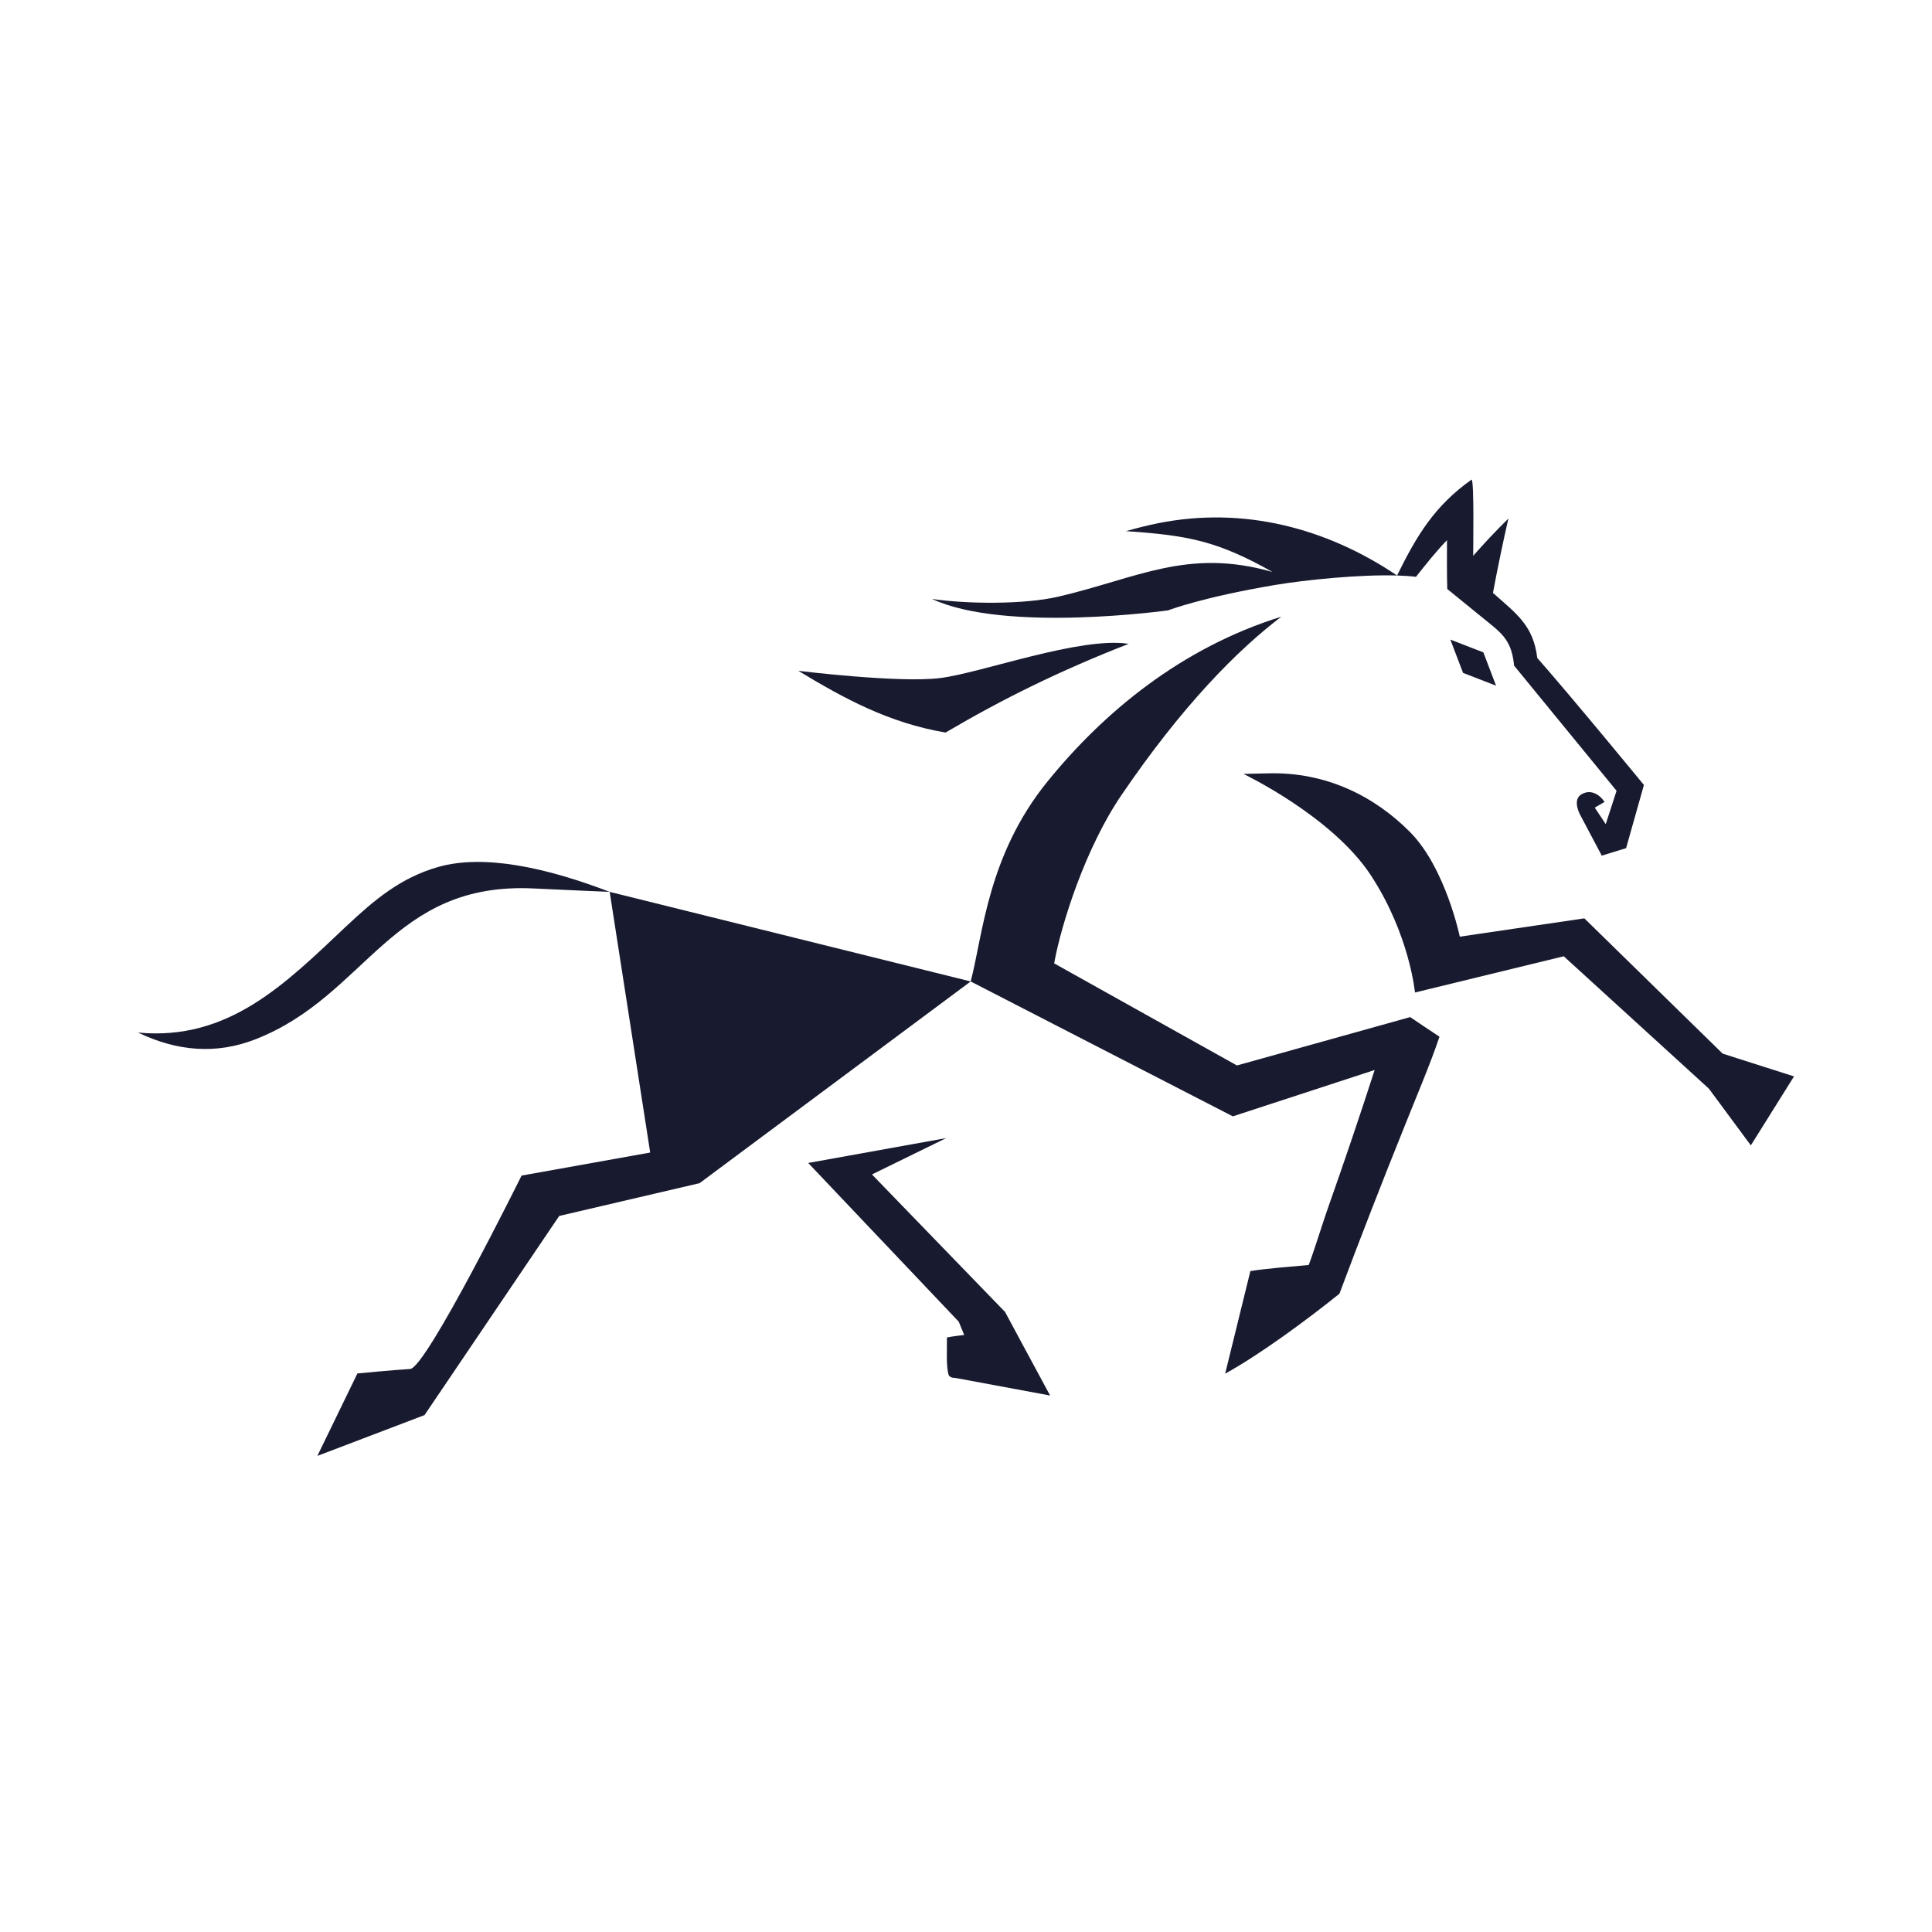
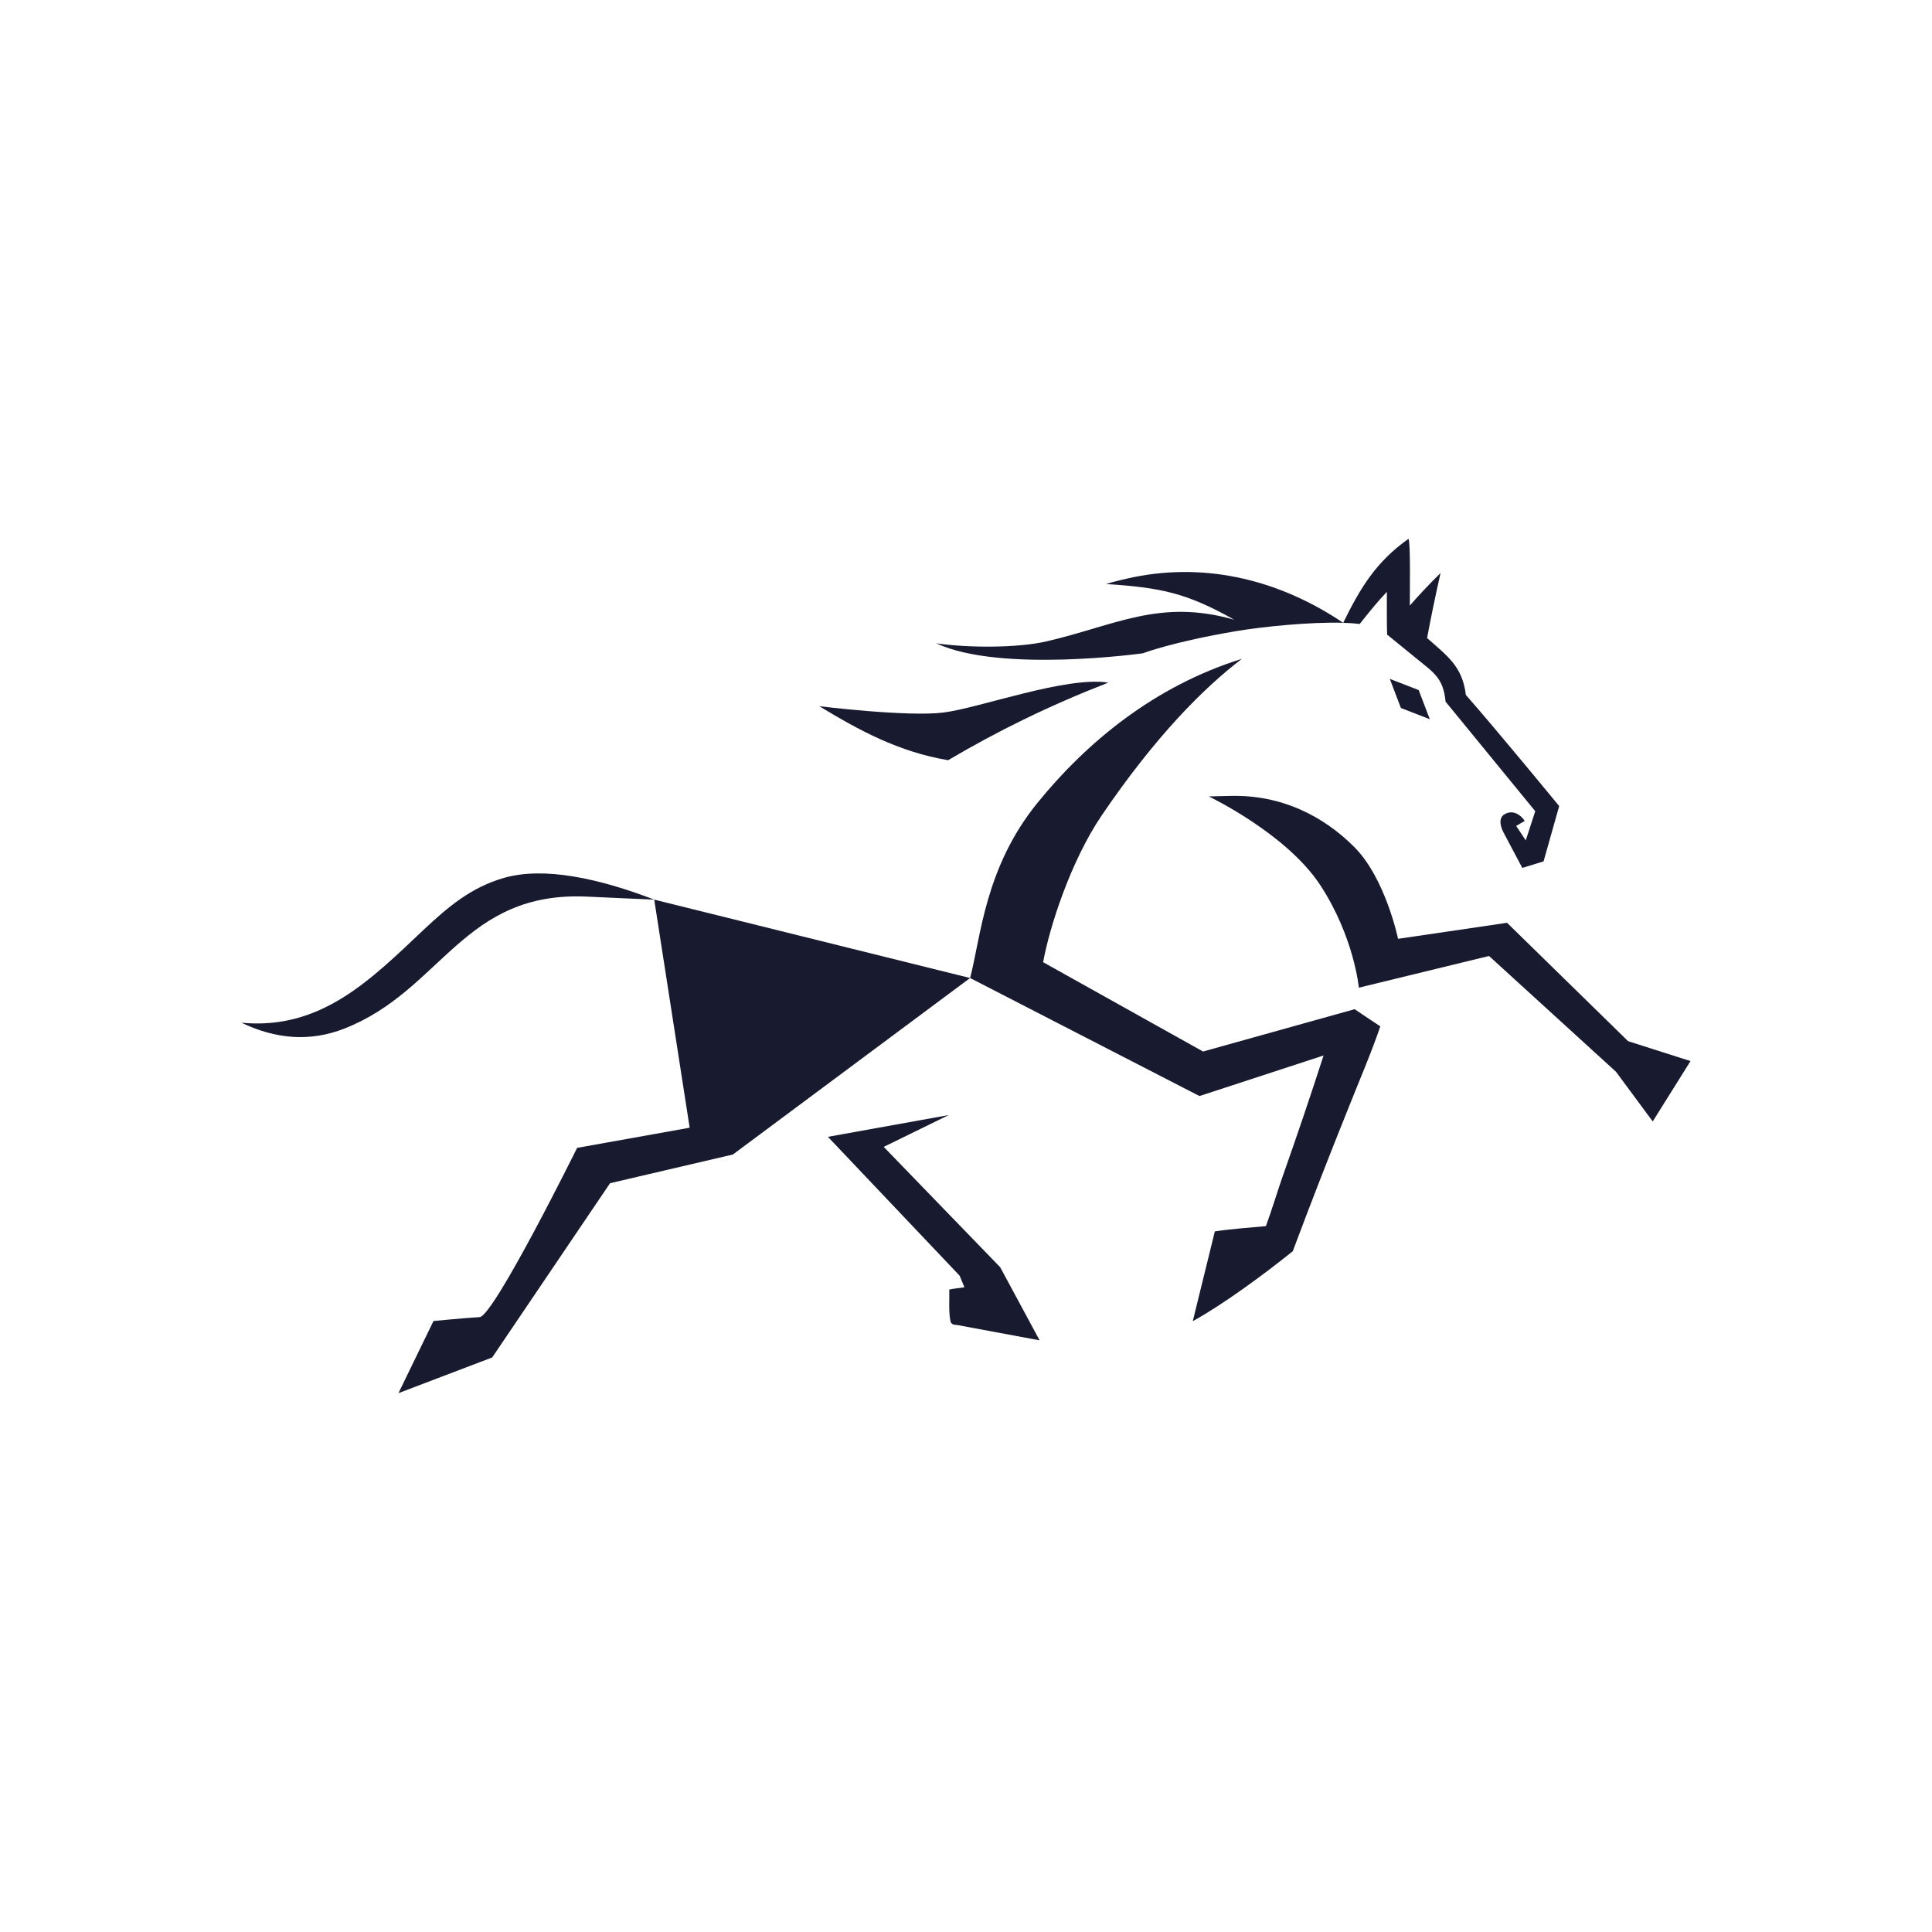
<svg xmlns="http://www.w3.org/2000/svg" width="56" height="56" viewBox="0 0 56 56" fill="none">
-   <path d="M37.139 17.875C35.864 18.846 34.276 20.446 32.507 23.044C31.467 24.57 30.763 26.772 30.555 27.924L35.853 30.883L40.875 29.481C41.151 29.672 41.444 29.862 41.724 30.049C41.459 30.846 41.002 31.911 40.682 32.72C40.043 34.306 39.424 35.899 38.824 37.499C37.902 38.242 36.525 39.259 35.512 39.816L36.243 36.842C36.757 36.763 37.411 36.715 37.934 36.667C38.124 36.158 38.301 35.56 38.484 35.036C38.956 33.701 39.41 32.361 39.845 31.014L35.734 32.358L28.136 28.448L20.277 34.295L16.209 35.245L12.305 41.017L9.199 42.2L10.36 39.81C10.36 39.81 11.418 39.708 11.887 39.681C12.357 39.655 15.118 34.075 15.118 34.075L18.846 33.407L17.672 25.851C17.672 25.851 16.11 25.785 15.479 25.753C11.331 25.546 10.655 28.848 7.411 30.122C6.256 30.575 5.122 30.467 4 29.929C6.633 30.18 8.283 28.503 10.034 26.85C10.854 26.083 11.609 25.44 12.707 25.128C14.029 24.754 15.832 25.145 17.672 25.851L28.136 28.448C28.491 27.101 28.622 24.796 30.364 22.65C31.98 20.659 34.221 18.784 37.139 17.875Z" fill="#181A2F" />
-   <path d="M42.657 13.9C42.731 13.974 42.701 15.844 42.701 16.111C43.028 15.738 43.368 15.378 43.721 15.031C43.558 15.747 43.409 16.465 43.274 17.186C43.953 17.788 44.446 18.128 44.558 19.07C45.582 20.233 47.65 22.753 47.65 22.753L47.133 24.584L46.428 24.801L45.803 23.621C45.803 23.621 45.56 23.186 45.84 23.023C46.12 22.86 46.376 23.044 46.509 23.244L46.225 23.41L46.543 23.888L46.857 22.922L43.886 19.293L43.882 19.249C43.802 18.513 43.489 18.326 42.957 17.892L41.95 17.072C41.935 16.617 41.943 16.115 41.942 15.656C41.625 15.986 41.35 16.333 41.065 16.691L41.042 16.72C40.881 16.7 40.696 16.687 40.495 16.681C39.415 16.649 37.849 16.806 36.956 16.956C34.837 17.313 33.86 17.691 33.86 17.691C33.86 17.691 29.136 18.352 27.015 17.361C28.039 17.51 29.681 17.525 30.674 17.295C32.953 16.766 34.421 15.874 36.884 16.579C35.3 15.685 34.446 15.516 32.636 15.396C32.946 15.306 33.26 15.229 33.577 15.164C36.03 14.677 38.428 15.289 40.495 16.681C41.072 15.506 41.592 14.654 42.657 13.9Z" fill="#181A2F" />
-   <path d="M27.251 19.654C26.054 19.803 23.14 19.444 23.14 19.444C23.814 19.853 24.466 20.225 25.143 20.53C25.853 20.849 26.59 21.095 27.407 21.233C28.239 20.743 29.064 20.298 29.905 19.888C30.814 19.445 31.742 19.041 32.715 18.662C31.313 18.444 28.448 19.505 27.251 19.654Z" fill="#181A2F" />
-   <path d="M36.751 22.416C38.444 22.369 39.845 23.083 40.872 24.119C41.899 25.155 42.313 27.15 42.313 27.15L45.923 26.619L49.932 30.54L52 31.2L50.749 33.199L49.532 31.554L45.326 27.718L41.014 28.768C41.014 28.768 40.858 27.088 39.737 25.374C38.616 23.66 36.043 22.433 36.043 22.433C36.043 22.433 36.539 22.418 36.751 22.416Z" fill="#181A2F" />
-   <path d="M27.427 32.988L25.274 34.042L29.133 38.029C29.133 38.029 30.047 39.73 30.438 40.45L27.731 39.947C27.596 39.927 27.593 39.949 27.505 39.875C27.414 39.64 27.455 39.061 27.447 38.768C27.599 38.735 27.791 38.715 27.948 38.694L27.789 38.309L23.426 33.709L27.427 32.988Z" fill="#181A2F" />
-   <path d="M42.039 18.539L42.996 18.91L43.364 19.875L42.407 19.504L42.039 18.539Z" fill="#181A2F" />
+   <g transform="translate(3.5 3.4562) scale(0.875)">
+     <path d="M37.139 17.875C35.864 18.846 34.276 20.446 32.507 23.044C31.467 24.57 30.763 26.772 30.555 27.924L35.853 30.883L40.875 29.481C41.151 29.672 41.444 29.862 41.724 30.049C41.459 30.846 41.002 31.911 40.682 32.72C40.043 34.306 39.424 35.899 38.824 37.499C37.902 38.242 36.525 39.259 35.512 39.816L36.243 36.842C36.757 36.763 37.411 36.715 37.934 36.667C38.124 36.158 38.301 35.56 38.484 35.036C38.956 33.701 39.41 32.361 39.845 31.014L35.734 32.358L28.136 28.448L20.277 34.295L16.209 35.245L12.305 41.017L9.199 42.2L10.36 39.81C10.36 39.81 11.418 39.708 11.887 39.681C12.357 39.655 15.118 34.075 15.118 34.075L18.846 33.407L17.672 25.851C17.672 25.851 16.11 25.785 15.479 25.753C11.331 25.546 10.655 28.848 7.411 30.122C6.256 30.575 5.122 30.467 4 29.929C6.633 30.18 8.283 28.503 10.034 26.85C10.854 26.083 11.609 25.44 12.707 25.128C14.029 24.754 15.832 25.145 17.672 25.851L28.136 28.448C28.491 27.101 28.622 24.796 30.364 22.65C31.98 20.659 34.221 18.784 37.139 17.875Z" fill="#181A2F" />
+     <path d="M42.657 13.9C42.731 13.974 42.701 15.844 42.701 16.111C43.028 15.738 43.368 15.378 43.721 15.031C43.558 15.747 43.409 16.465 43.274 17.186C43.953 17.788 44.446 18.128 44.558 19.07C45.582 20.233 47.65 22.753 47.65 22.753L47.133 24.584L46.428 24.801L45.803 23.621C45.803 23.621 45.56 23.186 45.84 23.023C46.12 22.86 46.376 23.044 46.509 23.244L46.225 23.41L46.543 23.888L46.857 22.922L43.886 19.293L43.882 19.249C43.802 18.513 43.489 18.326 42.957 17.892L41.95 17.072C41.935 16.617 41.943 16.115 41.942 15.656C41.625 15.986 41.35 16.333 41.065 16.691L41.042 16.72C40.881 16.7 40.696 16.687 40.495 16.681C39.415 16.649 37.849 16.806 36.956 16.956C34.837 17.313 33.86 17.691 33.86 17.691C33.86 17.691 29.136 18.352 27.015 17.361C28.039 17.51 29.681 17.525 30.674 17.295C32.953 16.766 34.421 15.874 36.884 16.579C35.3 15.685 34.446 15.516 32.636 15.396C32.946 15.306 33.26 15.229 33.577 15.164C36.03 14.677 38.428 15.289 40.495 16.681C41.072 15.506 41.592 14.654 42.657 13.9Z" fill="#181A2F" />
+     <path d="M27.251 19.654C26.054 19.803 23.14 19.444 23.14 19.444C23.814 19.853 24.466 20.225 25.143 20.53C25.853 20.849 26.59 21.095 27.407 21.233C28.239 20.743 29.064 20.298 29.905 19.888C30.814 19.445 31.742 19.041 32.715 18.662C31.313 18.444 28.448 19.505 27.251 19.654Z" fill="#181A2F" />
+     <path d="M36.751 22.416C38.444 22.369 39.845 23.083 40.872 24.119C41.899 25.155 42.313 27.15 42.313 27.15L45.923 26.619L49.932 30.54L52 31.2L50.749 33.199L49.532 31.554L45.326 27.718L41.014 28.768C41.014 28.768 40.858 27.088 39.737 25.374C38.616 23.66 36.043 22.433 36.043 22.433C36.043 22.433 36.539 22.418 36.751 22.416Z" fill="#181A2F" />
+     <path d="M27.427 32.988L25.274 34.042L29.133 38.029C29.133 38.029 30.047 39.73 30.438 40.45L27.731 39.947C27.596 39.927 27.593 39.949 27.505 39.875C27.414 39.64 27.455 39.061 27.447 38.768C27.599 38.735 27.791 38.715 27.948 38.694L27.789 38.309L23.426 33.709L27.427 32.988Z" fill="#181A2F" />
+     <path d="M42.039 18.539L42.996 18.91L43.364 19.875L42.407 19.504L42.039 18.539Z" fill="#181A2F" />
+   </g>
</svg>
